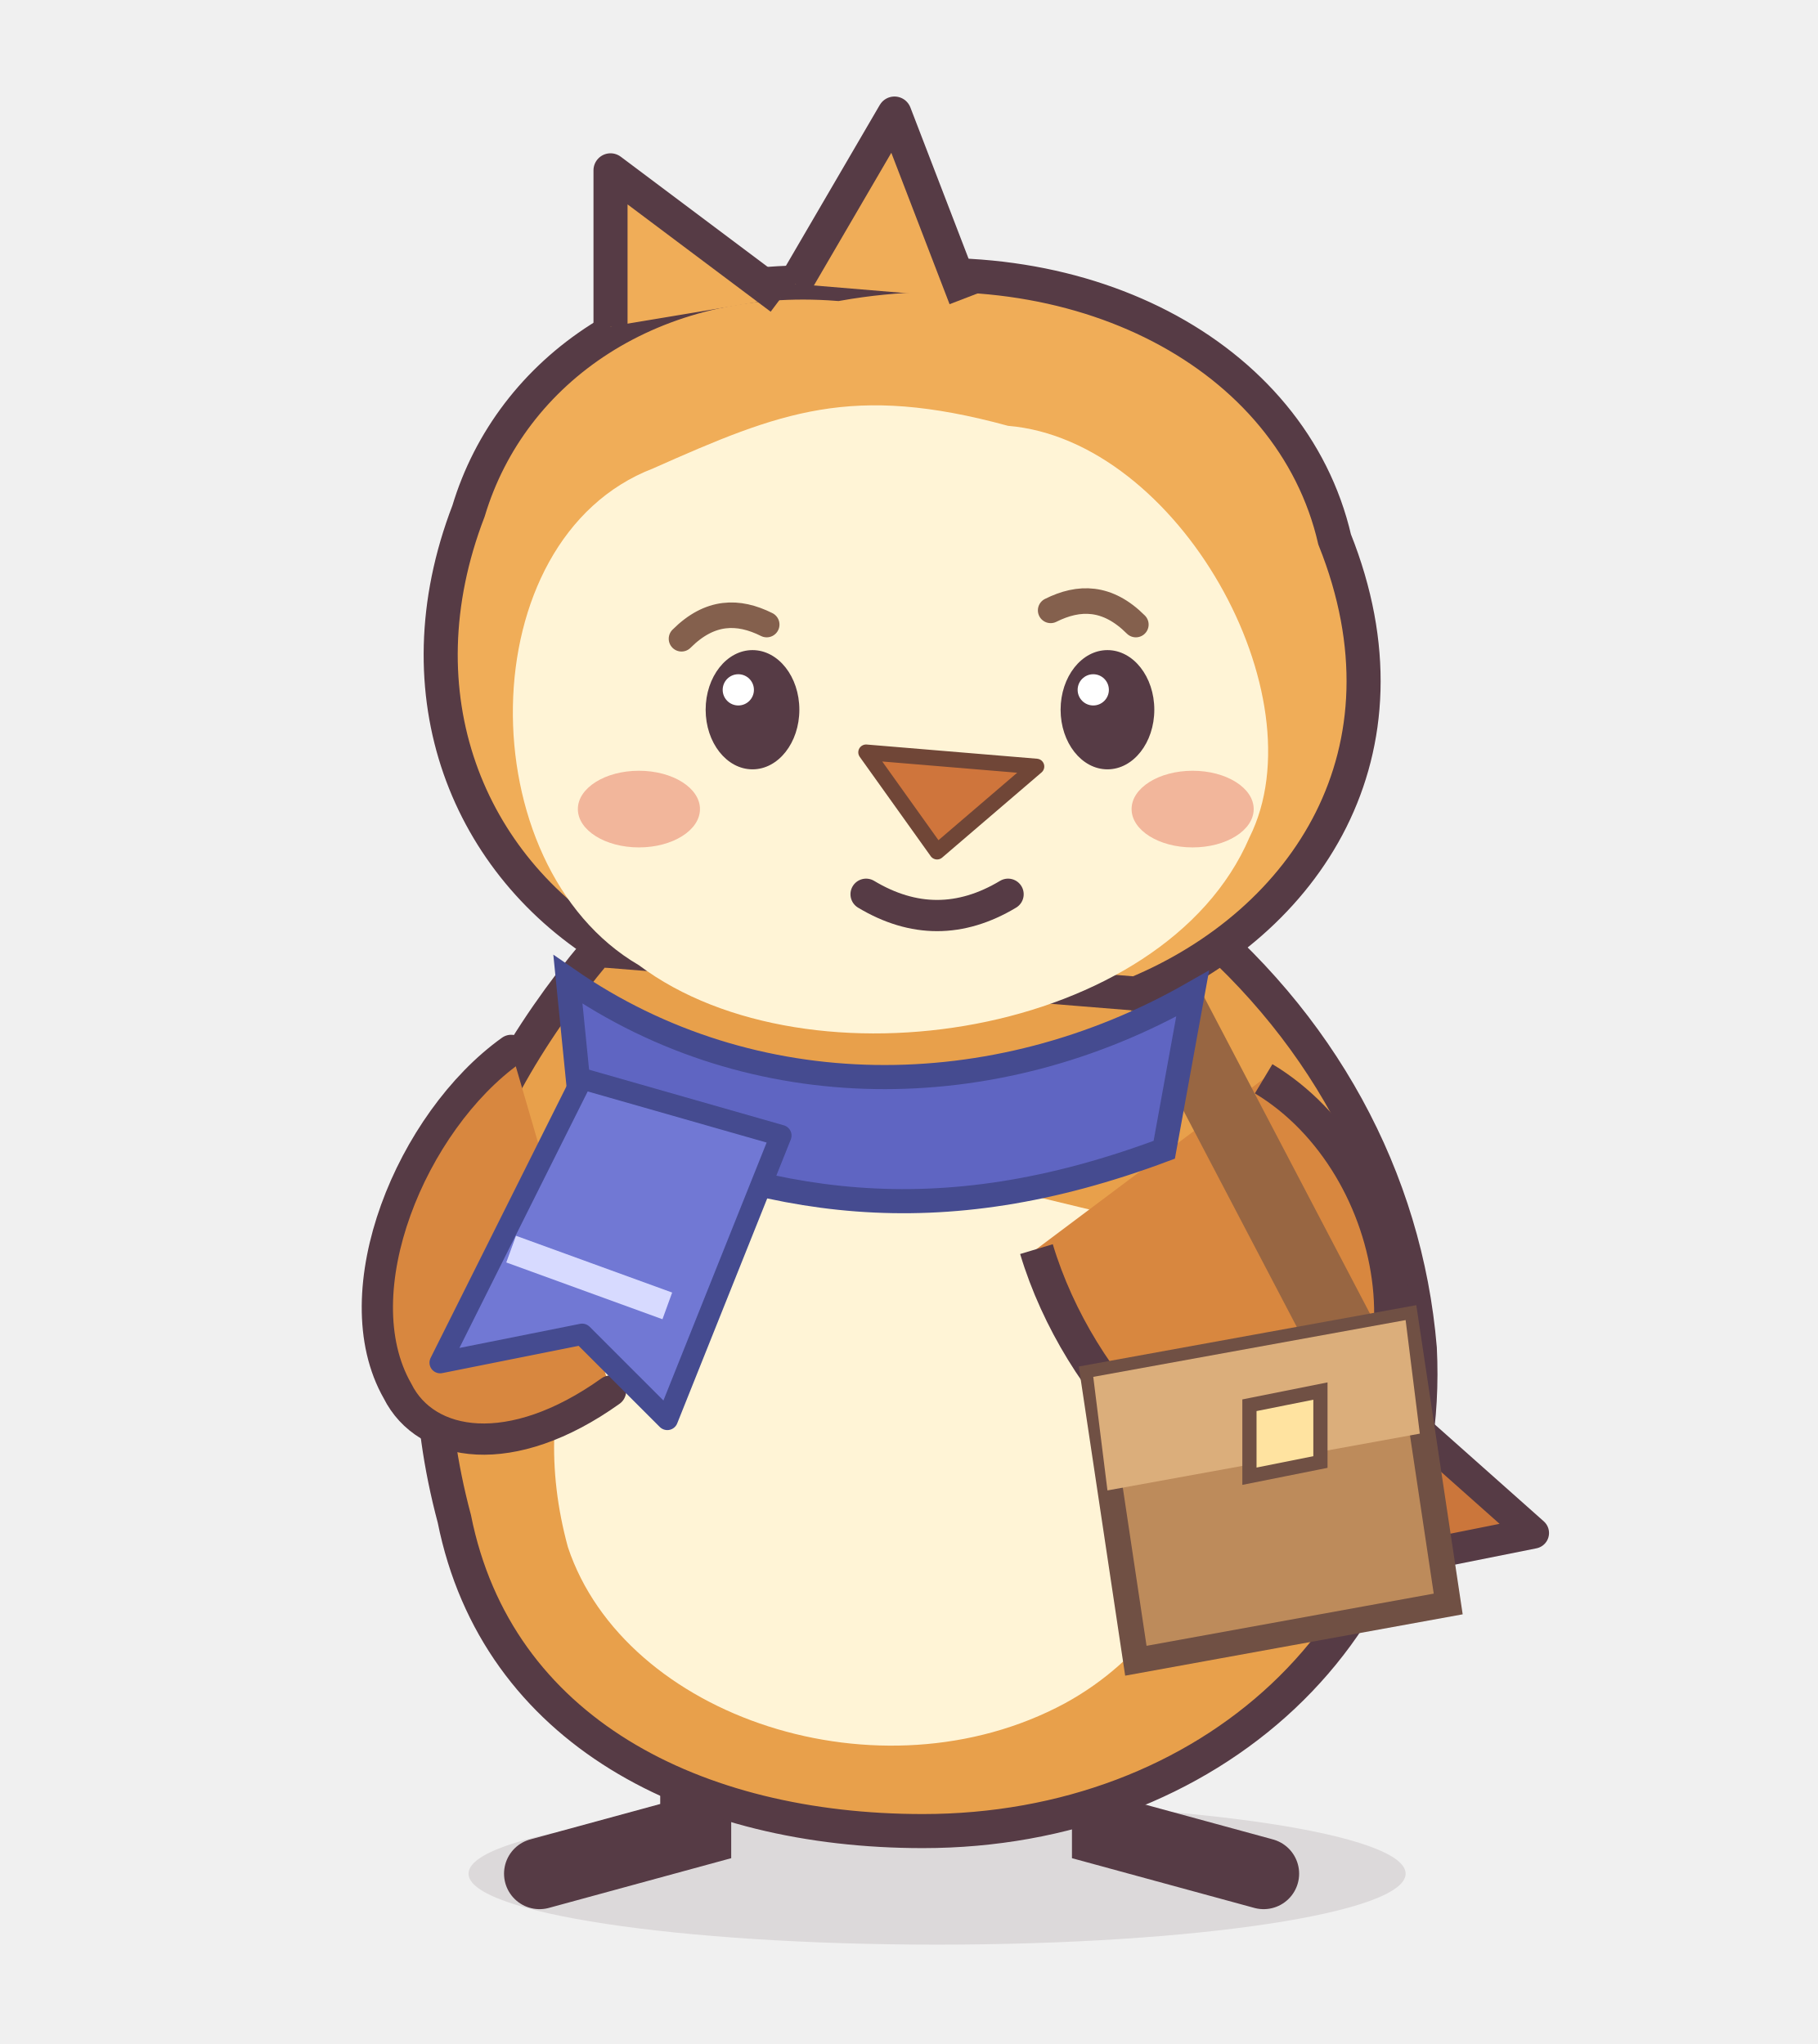
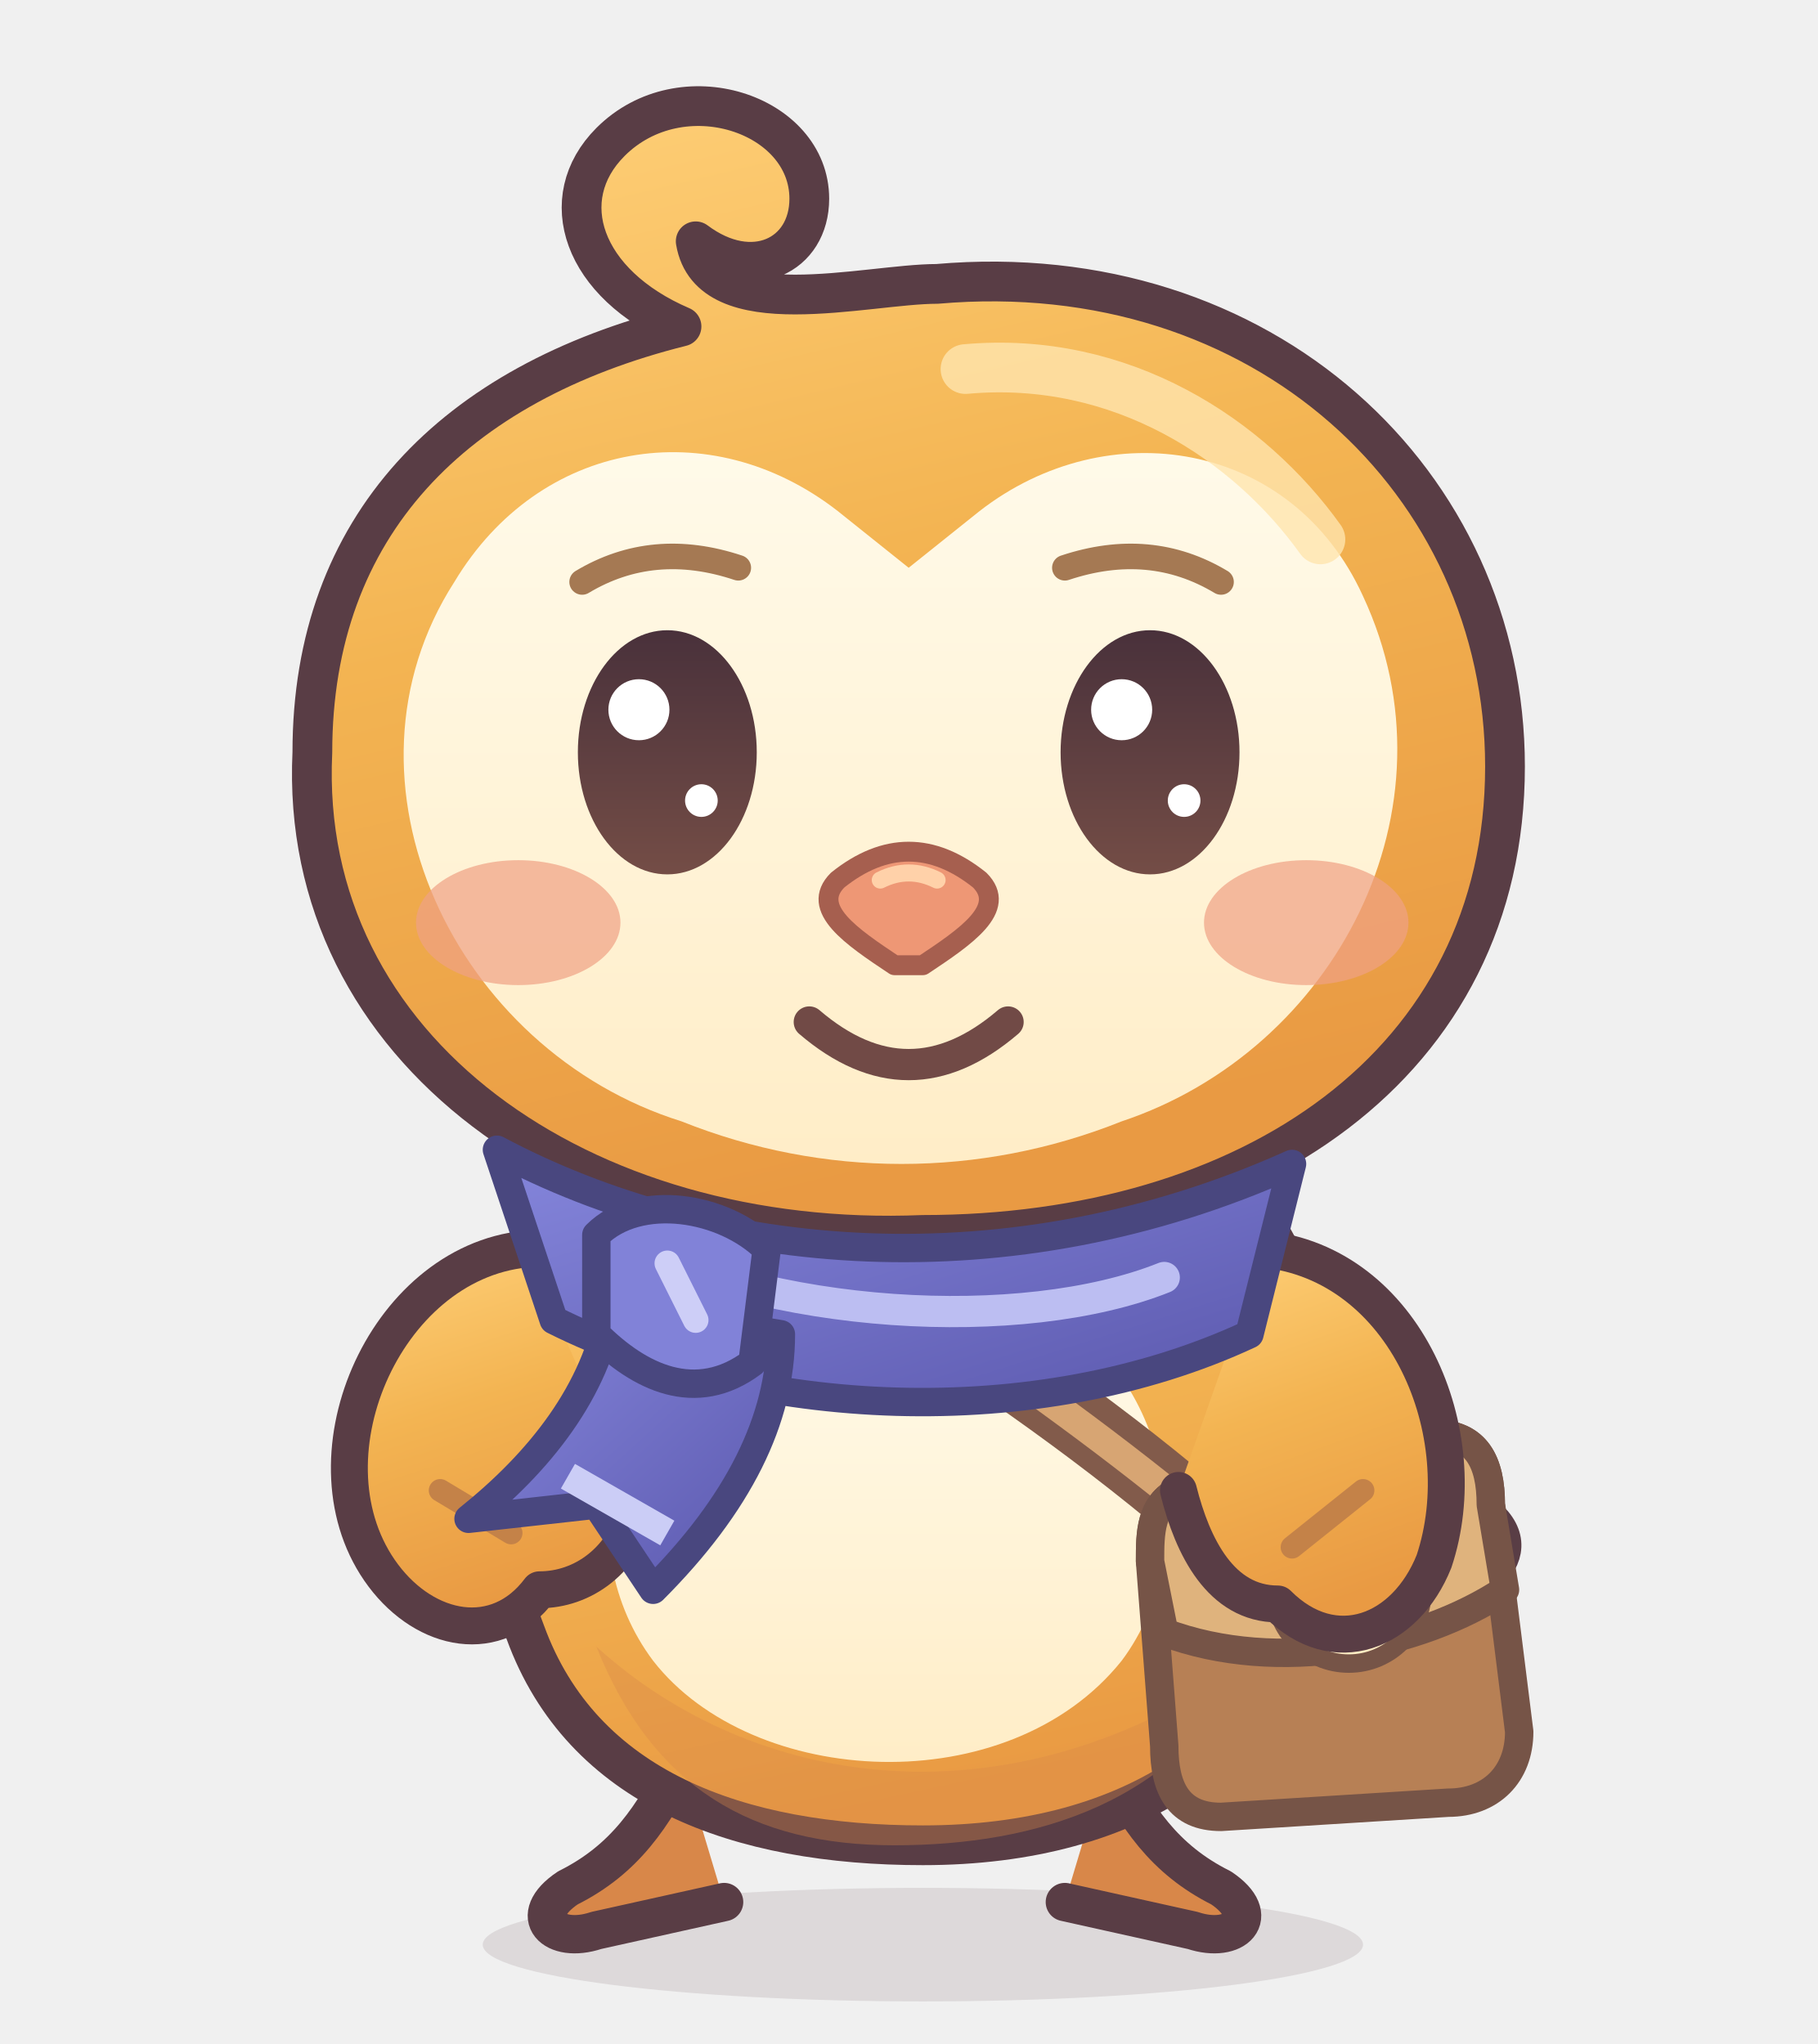
<svg xmlns="http://www.w3.org/2000/svg" width="128" height="144" viewBox="0 0 128 144">
-   <ellipse cx="66" cy="132" rx="33" ry="5" fill="#563B4520" />
-   <path d="M49 119v10l-11 3m40-13v10l11 3" stroke="#563B45" stroke-width="5" stroke-linecap="round" fill="none" />
-   <path d="m90 92 18 16-20 4Z" fill="#CB763B" stroke="#563B45" stroke-width="2.2" stroke-linejoin="round" />
-   <path d="M42 67c-10 12-14 25-10 40 3 15 17 22 33 22 20 0 36-14 35-34-1-12-7-23-17-31Z" fill="#E8A04B" stroke="#563B45" stroke-width="2.4" />
-   <path d="M51 79c-10 9-14 19-11 30 4 12 22 18 35 11 11-6 15-21 5-34Z" fill="#FFF4D6" />
-   <path d="M89 76c10 6 13 23 2 29-6 2-15-7-18-17" fill="#D8873F" stroke="#563B45" stroke-width="2.4" />
-   <path d="M36 74c-7 5-12 17-8 24 2 4 8 5 15 0" fill="#D8873F" stroke="#563B45" stroke-width="2.2" stroke-linecap="round" />
-   <path d="M49 58 74 55l22 42" stroke="#986642" stroke-width="5" fill="none" />
-   <path d="m77 97 22-4 3 20-22 4Z" fill="#BD8B5B" stroke="#705044" stroke-width="1.8" />
-   <path d="m77 97 22-4 1 8-22 4Z" fill="#DBAE7B" />
-   <path d="m88 99 5-1v5l-5 1Z" fill="#FFE3A0" stroke="#705044" />
-   <path d="M43 67c-10-6-15-18-10-31 3-10 13-17 26-16 17-3 32 5 35 18 6 15-2 27-14 32Z" fill="#F0AD58" stroke="#563B45" stroke-width="2.4" />
-   <path d="M46 33c-13 5-13 28-1 35 12 9 37 5 43-9 5-10-5-28-17-29-11-3-16-1-25 3Z" fill="#FFF4D6" />
-   <path d="M43 23 43 12l12 9m1-1 7-12 5 13" fill="#F0AD58" stroke="#563B45" stroke-width="2.4" stroke-linejoin="round" />
-   <path d="M48 45c2-2 4-2 6-1m20-1c2-1 4-1 6 1" fill="none" stroke="#84604D" stroke-width="1.8" stroke-linecap="round" />
-   <ellipse cx="45" cy="57" rx="4.3" ry="2.7" fill="#ED9B82" opacity=".7" />
-   <ellipse cx="84" cy="57" rx="4.3" ry="2.7" fill="#ED9B82" opacity=".7" />
-   <ellipse cx="53" cy="50" rx="3.3" ry="4.2" fill="#563B45" />
-   <circle cx="52" cy="48.6" r="1.1" fill="#FFFFFF" />
-   <ellipse cx="78" cy="50" rx="3.3" ry="4.2" fill="#563B45" />
-   <circle cx="77" cy="48.6" r="1.1" fill="#FFFFFF" />
-   <path d="m61 53 12 1-7 6Z" fill="#CF753C" stroke="#704637" stroke-width="1.1" stroke-linejoin="round" />
-   <path d="M61 63q5 3 10 0" fill="none" stroke="#563B45" stroke-width="2.2" stroke-linecap="round" />
-   <path d="M40 69c13 9 30 9 44 1l-2 11c-16 6-28 4-41-2Z" fill="#5F65C2" stroke="#454B90" stroke-width="1.7" />
-   <path d="m41 76-10 20 10-2 6 6 8-20Z" fill="#7178D4" stroke="#454B90" stroke-width="1.5" stroke-linejoin="round" />
-   <path d="m36 88 11 4" stroke="#D7DAFF" stroke-width="2" />
+   <defs>
+     <linearGradient id="feather-gold" x1="0" y1="0" x2="0.25" y2="1">
+       <stop stop-color="#FFD17A" />
+       <stop offset=".48" stop-color="#F3B452" />
+       <stop offset="1" stop-color="#E99A43" />
+     </linearGradient>
+     <linearGradient id="face-cream" x1="0" y1="0" x2="0" y2="1">
+       <stop stop-color="#FFFAE9" />
+       <stop offset="1" stop-color="#FFEDC7" />
+     </linearGradient>
+     <linearGradient id="scarf-blue" x1="0" y1="0" x2="1" y2="1">
+       <stop stop-color="#8586DC" />
+       <stop offset="1" stop-color="#5B58AD" />
+     </linearGradient>
+     <linearGradient id="eye-brown" x1="0" y1="0" x2="0" y2="1">
+       <stop stop-color="#49313B" />
+       <stop offset="1" stop-color="#744D46" />
+     </linearGradient>
+   </defs>
+   <ellipse cx="65" cy="137" rx="31" ry="4" fill="#593D45" opacity=".13" />
+   <path d="M48 124c-2 4-4 7-8 9-3 2-1 4 2 3l9-2m27-10c2 4 4 7 8 9 3 2 1 4-2 3l-9-2" fill="#D88749" stroke="#593D45" stroke-width="2.7" stroke-linecap="round" stroke-linejoin="round" />
+   <path d="M87 109c7-1 14-5 18-2 3 3-2 6-7 7 8 1 7 6 2 7l-13-1Z" fill="#DF9449" stroke="#593D45" stroke-width="2.5" stroke-linejoin="round" />
+   <path d="M42 79c-7 9-10 23-5 36 4 11 15 15 28 15 15 0 25-7 28-19 3-13-2-25-10-32Z" fill="url(#feather-gold)" stroke="#593D45" stroke-width="2.8" />
+   <path d="M42 116c11 10 29 13 46 1-5 10-15 13-25 13-10 0-17-4-21-14Z" fill="#D88749" opacity=".35" />
+   <path d="M51 93c-8 4-11 16-5 24 7 9 25 10 33 0 6-8 3-21-6-25Z" fill="url(#face-cream)" />
+   <path d="M45 80c11 7 29 17 43 30" fill="none" stroke="#825B4B" stroke-width="5" stroke-linecap="round" />
+   <path d="M46 80c12 8 27 17 41 29" fill="none" stroke="#D7A573" stroke-width="2" stroke-linecap="round" />
+   <g id="companion-satchel" stroke="#765447" stroke-width="2" stroke-linejoin="round">
+     <path d="m83 105 18-4c3 0 4 2 4 5l2 16c0 3-2 5-5 5l-16 1c-3 0-4-2-4-5l-1-13c0-2 0-4 2-5Z" fill="#B78055" />
+     <path d="m83 105 18-4c3 0 4 2 4 5l1 6c-6 4-16 6-24 3l-1-5c0-2 0-4 2-5Z" fill="#DFB37D" />
+     <circle cx="95" cy="112" r="5.2" fill="#FFECC3" stroke-width="1.3" />
+     <path d="m95 108 1.1 3 2.9 1-2.9 1-1.1 3-1.1-3-2.9-1 2.9-1Z" fill="#6766C4" stroke="none" />
+   </g>
+   <path d="M37 88c-10 1-16 15-10 23 3 4 8 5 11 1 3 0 6-2 7-6" fill="url(#feather-gold)" stroke="#593D45" stroke-width="2.6" stroke-linecap="round" stroke-linejoin="round" />
+   <path d="m31 105 5 3" fill="none" stroke="#C48248" stroke-width="1.6" stroke-linecap="round" />
+   <path d="M89 88c10 1 15 13 12 22-2 5-7 7-11 3-4 0-6-4-7-8" fill="url(#feather-gold)" stroke="#593D45" stroke-width="2.6" stroke-linecap="round" stroke-linejoin="round" />
+   <path d="m96 105-5 4" fill="none" stroke="#C48248" stroke-width="1.6" stroke-linecap="round" />
+   <g id="buddy-head">
+     <path d="M48 23c-7-3-9-9-5-13 5-5 14-2 14 4 0 4-4 6-8 3 1 6 12 3 17 3 23-2 40 14 40 34 0 21-18 33-41 33-24 1-44-13-43-34 0-16 10-26 26-30Z" fill="url(#feather-gold)" stroke="#593D45" stroke-width="2.8" stroke-linejoin="round" />
+     <path d="M32 41c6-10 18-12 27-5l5 4 5-4c9-7 22-5 27 6 7 15-2 32-17 37-10 4-21 4-31 0-16-5-25-24-16-38Z" fill="url(#face-cream)" />
+     <path d="M68 26c11-1 20 5 25 12" fill="none" stroke="#FFE5AE" stroke-width="3.5" stroke-linecap="round" opacity=".8" />
+     <ellipse cx="36.5" cy="65" rx="7.2" ry="4.4" fill="#EFA184" opacity=".7" />
+     <ellipse cx="92" cy="65" rx="7.2" ry="4.4" fill="#EFA184" opacity=".7" />
+     <path d="M41 41q5-3 11-1m23 0q6-2 11 1" fill="none" stroke="#A57953" stroke-width="1.8" stroke-linecap="round" />
+     <g fill="url(#eye-brown)">
+       <ellipse cx="47" cy="53" rx="6.3" ry="8.6" />
+       <ellipse cx="81" cy="53" rx="6.3" ry="8.6" />
+     </g>
+     <g fill="#FFFFFF">
+       <circle cx="45" cy="50" r="2.15" />
+       <circle cx="49.4" cy="56.4" r="1.15" />
+       <circle cx="79" cy="50" r="2.15" />
+       <circle cx="83.4" cy="56.4" r="1.15" />
+     </g>
+     <path d="M59 62q5-4 10 0c2 2-1 4-4 6h-2c-3-2-6-4-4-6Z" fill="#EE9775" stroke="#A65F4F" stroke-width="1.4" stroke-linejoin="round" />
+     <path d="M62 62q2-1 4 0" fill="none" stroke="#FFD1A9" stroke-width="1.2" stroke-linecap="round" />
+     <path d="M57 72q7 6 14 0" fill="none" stroke="#714A46" stroke-width="2.2" stroke-linecap="round" />
+   </g>
+   <g id="companion-scarf" stroke="#49477F" stroke-width="2" stroke-linejoin="round">
+     <path d="M35 81c15 8 36 10 56 1l-3 12c-15 7-35 6-49-1Z" fill="url(#scarf-blue)" />
+     <path d="M43 87c11 6 29 7 39 3" fill="none" stroke="#BCBEF2" stroke-width="2.2" stroke-linecap="round" />
+     <path d="M43 92c-1 6-5 11-10 15l9-1 4 6c6-6 9-12 9-18Z" fill="url(#scarf-blue)" />
+     <path d="m40 104 7 4" stroke="#CBCDF6" stroke-width="2" />
+     <path d="M42 87c3-3 9-2 12 1l-1 8c-4 3-8 1-11-2Z" fill="#8182D8" />
+     <path d="m47 89 2 4" stroke="#CDCEF7" stroke-width="1.8" stroke-linecap="round" />
+   </g>
</svg>
